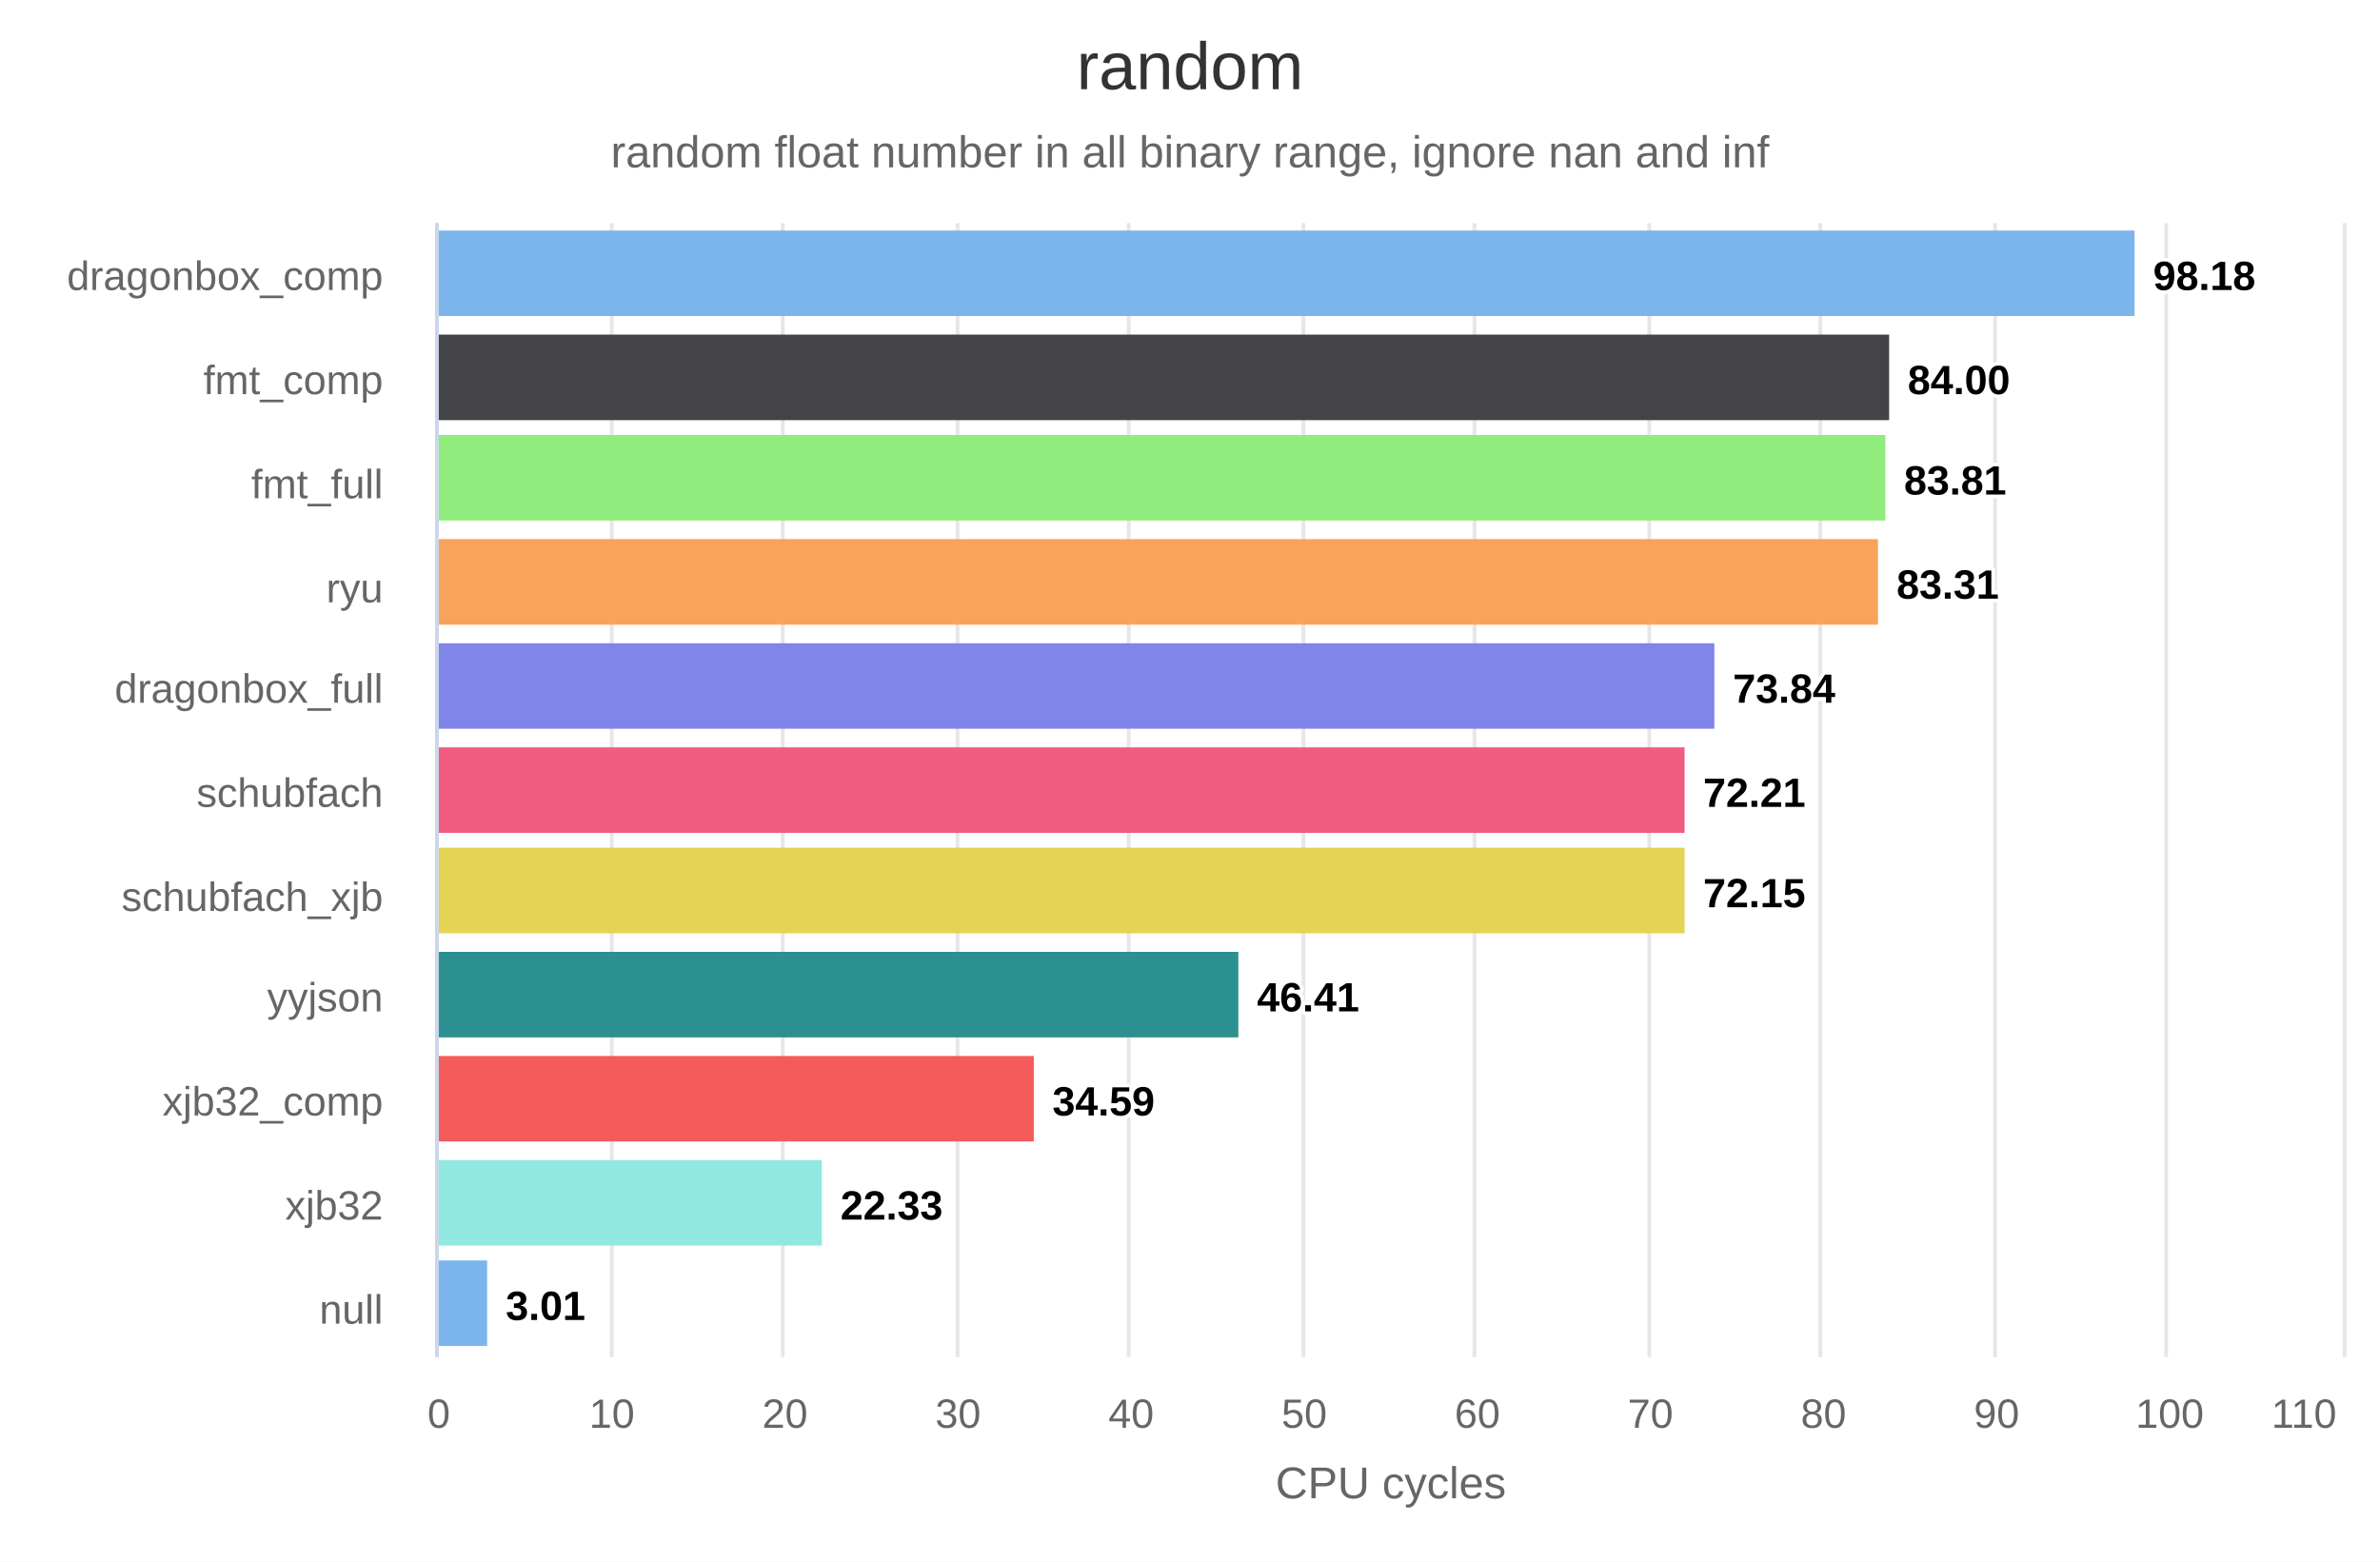
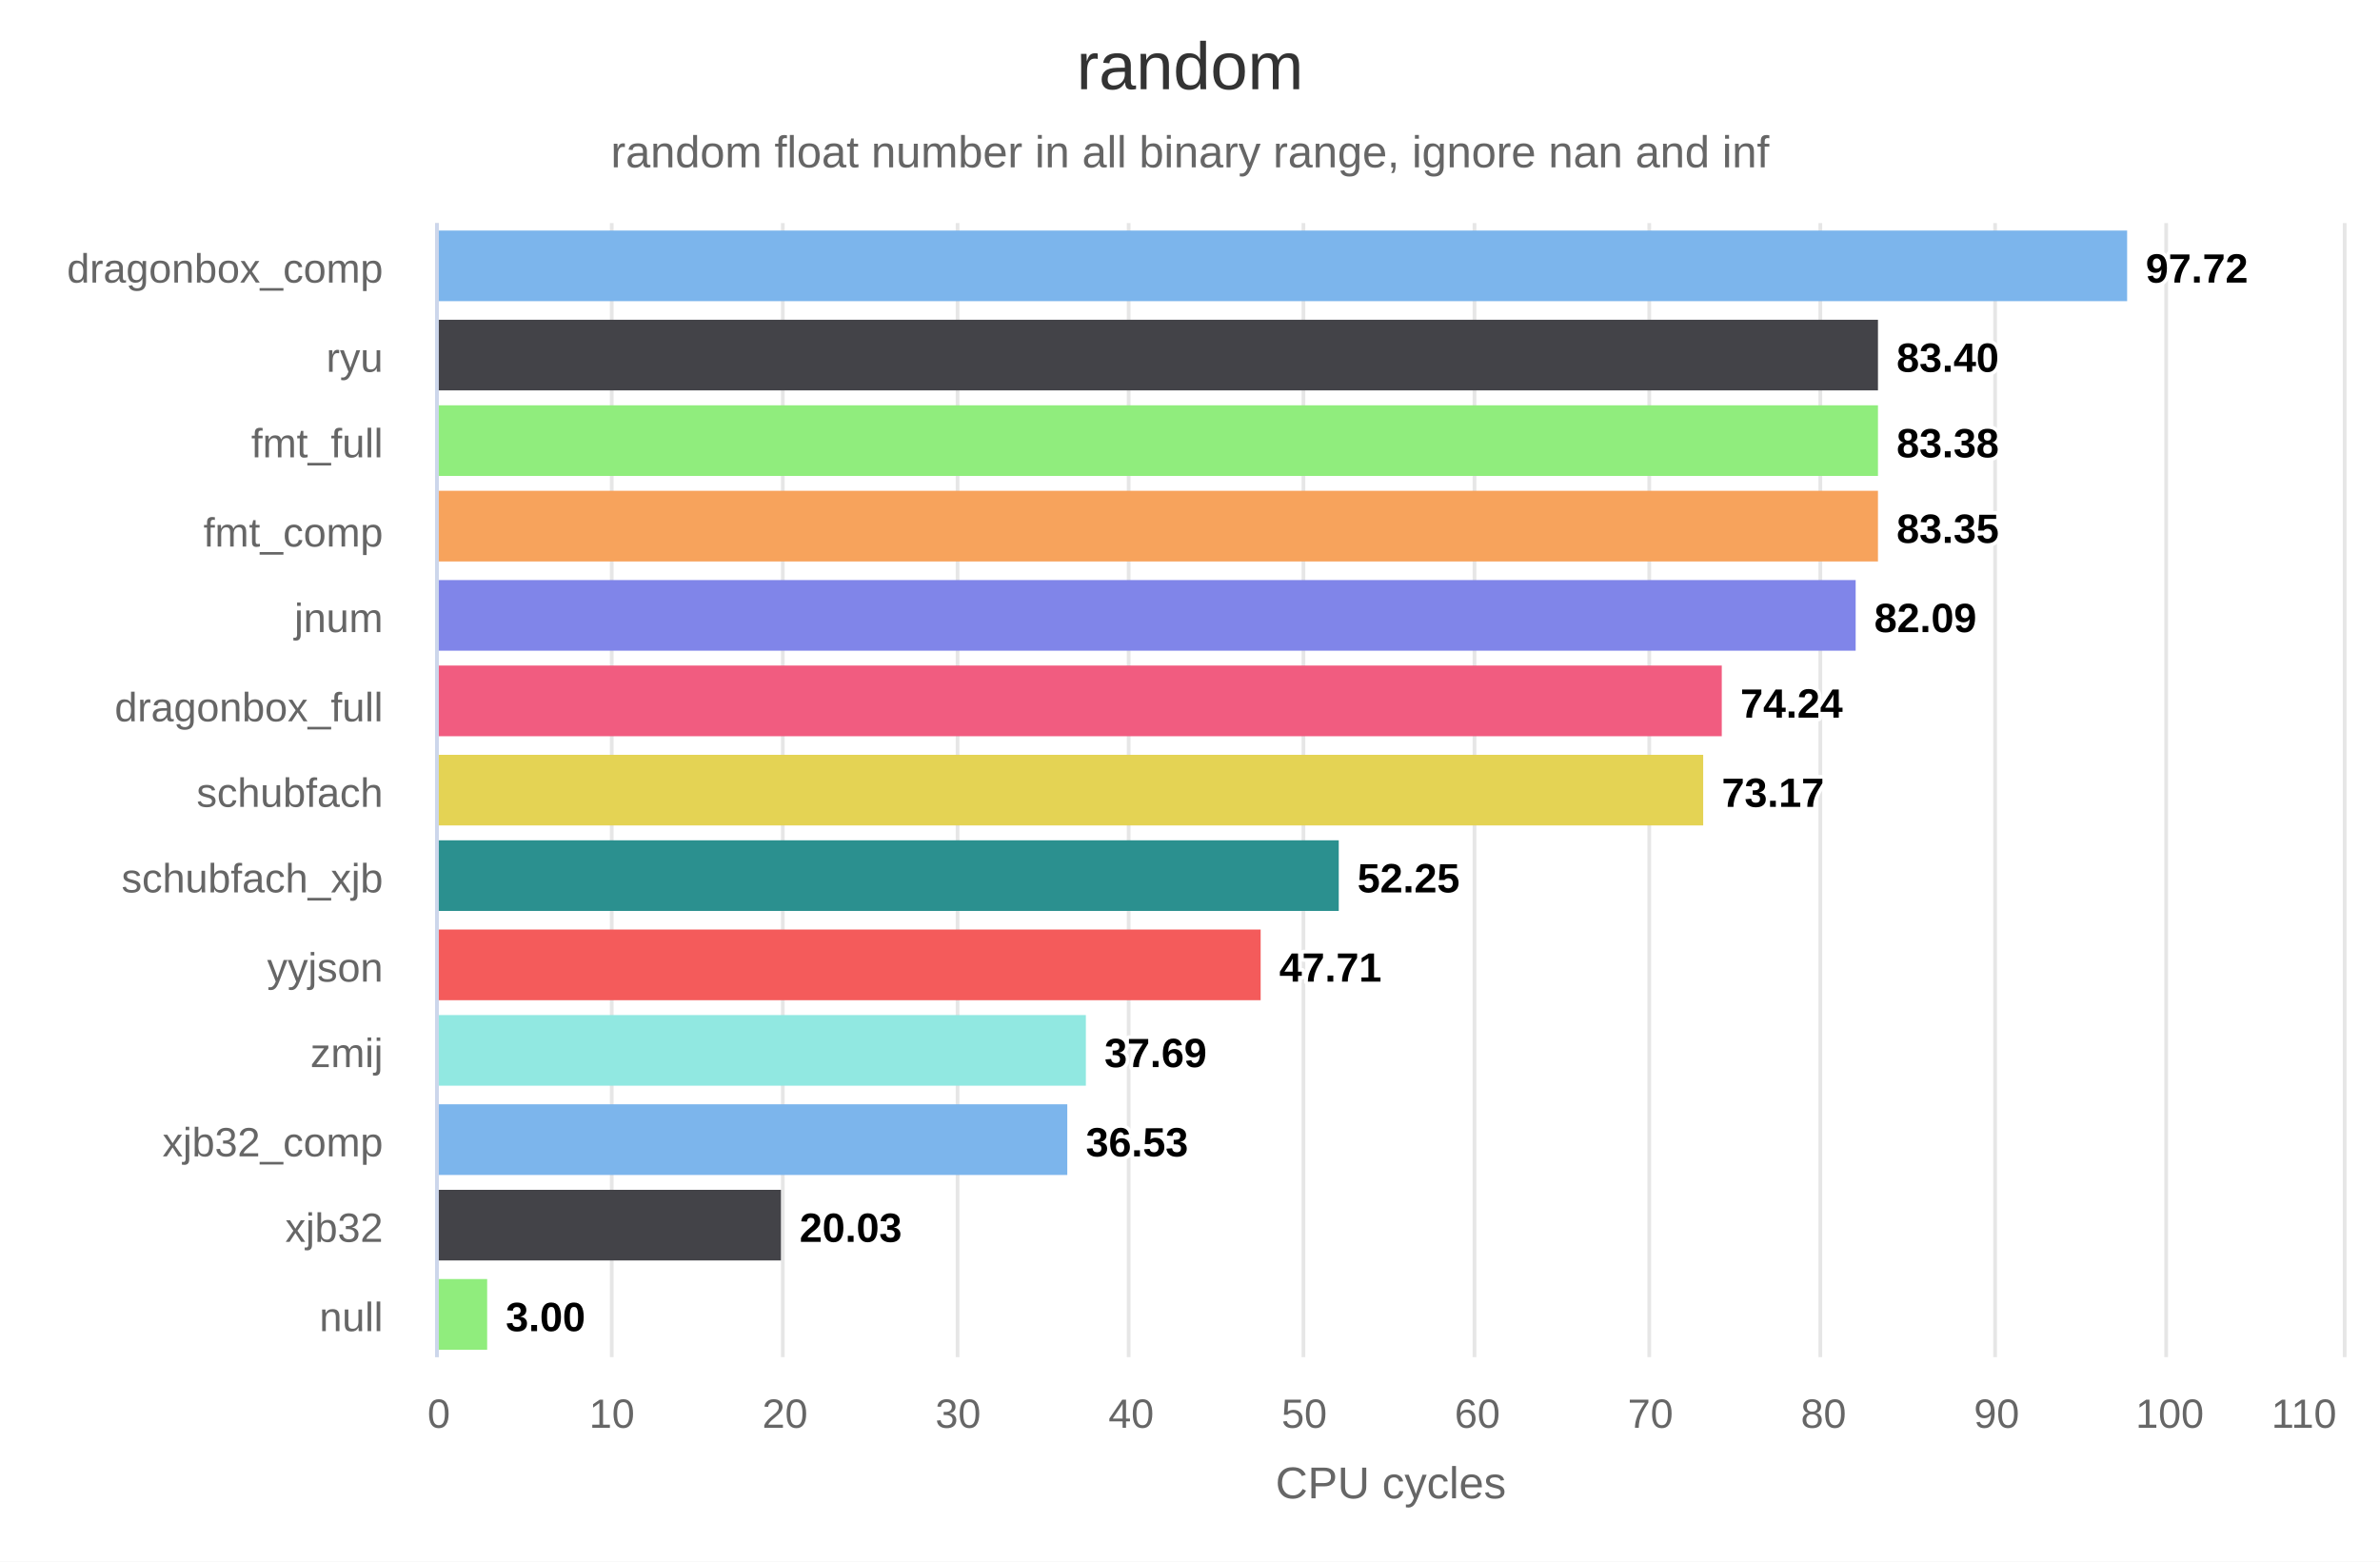
<svg xmlns="http://www.w3.org/2000/svg" version="1.1" class="highcharts-root" style="font-family:&quot;Lucida Grande&quot;, &quot;Lucida Sans Unicode&quot;, Arial, Helvetica, sans-serif;font-size:12px;" width="640" height="420" viewBox="0 0 640 420">
  <defs>
-     <clipPath id="highcharts-gkkz0os-17-">
+     <clipPath id="highcharts-fzb4dp6-19-">
      <rect x="0" y="0" width="305" height="512" fill="none" />
    </clipPath>
  </defs>
  <rect fill="#ffffff" class="highcharts-background" x="0" y="0" width="640" height="420" rx="0" ry="0" />
  <rect fill="none" class="highcharts-plot-background" x="118" y="60" width="512" height="305" />
  <g class="highcharts-grid highcharts-xaxis-grid" data-z-index="1">
-     <path fill="none" data-z-index="1" class="highcharts-grid-line" d="M 118 88.5 L 630 88.5" opacity="1" />
-     <path fill="none" data-z-index="1" class="highcharts-grid-line" d="M 118 115.5 L 630 115.5" opacity="1" />
-     <path fill="none" data-z-index="1" class="highcharts-grid-line" d="M 118 143.5 L 630 143.5" opacity="1" />
-     <path fill="none" data-z-index="1" class="highcharts-grid-line" d="M 118 171.5 L 630 171.5" opacity="1" />
-     <path fill="none" data-z-index="1" class="highcharts-grid-line" d="M 118 199.5 L 630 199.5" opacity="1" />
-     <path fill="none" data-z-index="1" class="highcharts-grid-line" d="M 118 226.5 L 630 226.5" opacity="1" />
-     <path fill="none" data-z-index="1" class="highcharts-grid-line" d="M 118 254.5 L 630 254.5" opacity="1" />
-     <path fill="none" data-z-index="1" class="highcharts-grid-line" d="M 118 282.5 L 630 282.5" opacity="1" />
-     <path fill="none" data-z-index="1" class="highcharts-grid-line" d="M 118 310.5 L 630 310.5" opacity="1" />
-     <path fill="none" data-z-index="1" class="highcharts-grid-line" d="M 118 337.5 L 630 337.5" opacity="1" />
+     <path fill="none" data-z-index="1" class="highcharts-grid-line" d="M 118 83.5 L 630 83.5" opacity="1" />
+     <path fill="none" data-z-index="1" class="highcharts-grid-line" d="M 118 107.5 L 630 107.5" opacity="1" />
+     <path fill="none" data-z-index="1" class="highcharts-grid-line" d="M 118 130.5 L 630 130.5" opacity="1" />
+     <path fill="none" data-z-index="1" class="highcharts-grid-line" d="M 118 154.5 L 630 154.5" opacity="1" />
+     <path fill="none" data-z-index="1" class="highcharts-grid-line" d="M 118 177.5 L 630 177.5" opacity="1" />
+     <path fill="none" data-z-index="1" class="highcharts-grid-line" d="M 118 201.5 L 630 201.5" opacity="1" />
+     <path fill="none" data-z-index="1" class="highcharts-grid-line" d="M 118 224.5 L 630 224.5" opacity="1" />
+     <path fill="none" data-z-index="1" class="highcharts-grid-line" d="M 118 248.5 L 630 248.5" opacity="1" />
+     <path fill="none" data-z-index="1" class="highcharts-grid-line" d="M 118 271.5 L 630 271.5" opacity="1" />
+     <path fill="none" data-z-index="1" class="highcharts-grid-line" d="M 118 295.5 L 630 295.5" opacity="1" />
+     <path fill="none" data-z-index="1" class="highcharts-grid-line" d="M 118 318.5 L 630 318.5" opacity="1" />
+     <path fill="none" data-z-index="1" class="highcharts-grid-line" d="M 118 342.5 L 630 342.5" opacity="1" />
    <path fill="none" data-z-index="1" class="highcharts-grid-line" d="M 118 365.5 L 630 365.5" opacity="1" />
    <path fill="none" data-z-index="1" class="highcharts-grid-line" d="M 118 60.5 L 630 60.5" opacity="1" />
  </g>
  <g class="highcharts-grid highcharts-yaxis-grid" data-z-index="1">
    <path fill="none" stroke="#e6e6e6" stroke-width="1" data-z-index="1" class="highcharts-grid-line" d="M 117.5 60 L 117.5 365" opacity="1" />
    <path fill="none" stroke="#e6e6e6" stroke-width="1" data-z-index="1" class="highcharts-grid-line" d="M 164.5 60 L 164.5 365" opacity="1" />
    <path fill="none" stroke="#e6e6e6" stroke-width="1" data-z-index="1" class="highcharts-grid-line" d="M 210.5 60 L 210.5 365" opacity="1" />
    <path fill="none" stroke="#e6e6e6" stroke-width="1" data-z-index="1" class="highcharts-grid-line" d="M 257.5 60 L 257.5 365" opacity="1" />
    <path fill="none" stroke="#e6e6e6" stroke-width="1" data-z-index="1" class="highcharts-grid-line" d="M 303.5 60 L 303.5 365" opacity="1" />
    <path fill="none" stroke="#e6e6e6" stroke-width="1" data-z-index="1" class="highcharts-grid-line" d="M 350.5 60 L 350.5 365" opacity="1" />
    <path fill="none" stroke="#e6e6e6" stroke-width="1" data-z-index="1" class="highcharts-grid-line" d="M 396.5 60 L 396.5 365" opacity="1" />
    <path fill="none" stroke="#e6e6e6" stroke-width="1" data-z-index="1" class="highcharts-grid-line" d="M 443.5 60 L 443.5 365" opacity="1" />
    <path fill="none" stroke="#e6e6e6" stroke-width="1" data-z-index="1" class="highcharts-grid-line" d="M 489.5 60 L 489.5 365" opacity="1" />
    <path fill="none" stroke="#e6e6e6" stroke-width="1" data-z-index="1" class="highcharts-grid-line" d="M 536.5 60 L 536.5 365" opacity="1" />
    <path fill="none" stroke="#e6e6e6" stroke-width="1" data-z-index="1" class="highcharts-grid-line" d="M 582.5 60 L 582.5 365" opacity="1" />
    <path fill="none" stroke="#e6e6e6" stroke-width="1" data-z-index="1" class="highcharts-grid-line" d="M 630.5 60 L 630.5 365" opacity="1" />
  </g>
  <rect fill="none" class="highcharts-plot-border" data-z-index="1" x="118" y="60" width="512" height="305" />
  <g class="highcharts-axis highcharts-xaxis" data-z-index="2">
    <path fill="none" class="highcharts-axis-line" stroke="#ccd6eb" stroke-width="1" data-z-index="7" d="M 117.5 60 L 117.5 365" />
  </g>
  <g class="highcharts-axis highcharts-yaxis" data-z-index="2">
    <text x="374" data-z-index="7" text-anchor="middle" transform="translate(0,0)" class="highcharts-axis-title" style="color:#666666;fill:#666666;" y="402.969">
      <tspan>CPU cycles</tspan>
    </text>
    <path fill="none" class="highcharts-axis-line" data-z-index="7" d="M 118 365 L 630 365" />
  </g>
  <g class="highcharts-series-group" data-z-index="3">
-     <g class="highcharts-series highcharts-series-0 highcharts-bar-series" data-z-index="0.1" opacity="1" transform="translate(630,365) rotate(90) scale(-1,1) scale(1 1)" clip-path="url(#highcharts-gkkz0os-17-)">
-       <rect x="280" y="56" width="23" height="457" fill="#7cb5ec" opacity="1" class="highcharts-point highcharts-color-0" />
-       <rect x="252" y="122" width="23" height="391" fill="#434348" opacity="1" class="highcharts-point highcharts-color-1" />
-       <rect x="225" y="123" width="23" height="390" fill="#90ed7d" opacity="1" class="highcharts-point highcharts-color-2" />
-       <rect x="197" y="125" width="23" height="388" fill="#f7a35c" opacity="1" class="highcharts-point highcharts-color-3" />
-       <rect x="169" y="169" width="23" height="344" fill="#8085e9" opacity="1" class="highcharts-point highcharts-color-4" />
-       <rect x="141" y="177" width="23" height="336" fill="#f15c80" opacity="1" class="highcharts-point highcharts-color-5" />
-       <rect x="114" y="177" width="23" height="336" fill="#e4d354" opacity="1" class="highcharts-point highcharts-color-6" />
-       <rect x="86" y="297" width="23" height="216" fill="#2b908f" opacity="1" class="highcharts-point highcharts-color-7" />
-       <rect x="58" y="352" width="23" height="161" fill="#f45b5b" opacity="1" class="highcharts-point highcharts-color-8" />
-       <rect x="30" y="409" width="23" height="104" fill="#91e8e1" opacity="1" class="highcharts-point highcharts-color-9" />
-       <rect x="3" y="499" width="23" height="14" fill="#7cb5ec" opacity="1" class="highcharts-point highcharts-color-0" />
+     <g class="highcharts-series highcharts-series-0 highcharts-bar-series" data-z-index="0.1" opacity="1" transform="translate(630,365) rotate(90) scale(-1,1) scale(1 1)" clip-path="url(#highcharts-fzb4dp6-19-)">
+       <rect x="284" y="58" width="19" height="455" fill="#7cb5ec" opacity="1" class="highcharts-point highcharts-color-0" />
+       <rect x="260" y="125" width="19" height="388" fill="#434348" opacity="1" class="highcharts-point highcharts-color-1" />
+       <rect x="237" y="125" width="19" height="388" fill="#90ed7d" opacity="1" class="highcharts-point highcharts-color-2" />
+       <rect x="214" y="125" width="19" height="388" fill="#f7a35c" opacity="1" class="highcharts-point highcharts-color-3" />
+       <rect x="190" y="131" width="19" height="382" fill="#8085e9" opacity="1" class="highcharts-point highcharts-color-4" />
+       <rect x="167" y="167" width="19" height="346" fill="#f15c80" opacity="1" class="highcharts-point highcharts-color-5" />
+       <rect x="143" y="172" width="19" height="341" fill="#e4d354" opacity="1" class="highcharts-point highcharts-color-6" />
+       <rect x="120" y="270" width="19" height="243" fill="#2b908f" opacity="1" class="highcharts-point highcharts-color-7" />
+       <rect x="96" y="291" width="19" height="222" fill="#f45b5b" opacity="1" class="highcharts-point highcharts-color-8" />
+       <rect x="73" y="338" width="19" height="175" fill="#91e8e1" opacity="1" class="highcharts-point highcharts-color-9" />
+       <rect x="49" y="343" width="19" height="170" fill="#7cb5ec" opacity="1" class="highcharts-point highcharts-color-0" />
+       <rect x="26" y="420" width="19" height="93" fill="#434348" opacity="1" class="highcharts-point highcharts-color-1" />
+       <rect x="2" y="499" width="19" height="14" fill="#90ed7d" opacity="1" class="highcharts-point highcharts-color-2" />
    </g>
    <g class="highcharts-markers highcharts-series-0 highcharts-bar-series" data-z-index="0.1" opacity="1" transform="translate(630,365) rotate(90) scale(-1,1) scale(1 1)" clip-path="none" />
  </g>
  <text x="320" text-anchor="middle" class="highcharts-title" data-z-index="4" style="color:#333333;font-size:18px;fill:#333333;" y="24">
    <tspan>random</tspan>
  </text>
  <text x="320" text-anchor="middle" class="highcharts-subtitle" data-z-index="4" style="color:#666666;fill:#666666;" y="45">
    <tspan>random float number in all binary range, ignore nan and inf</tspan>
  </text>
  <text x="10" text-anchor="start" class="highcharts-caption" data-z-index="4" style="color:#666666;fill:#666666;" y="417" />
  <g class="highcharts-data-labels highcharts-series-0 highcharts-bar-series" data-z-index="6" opacity="1" transform="translate(118,60) scale(1 1)">
-     <g class="highcharts-label highcharts-data-label highcharts-data-label-color-0" data-z-index="1" transform="translate(456,2)">
+     <g class="highcharts-label highcharts-data-label highcharts-data-label-color-0" data-z-index="1" transform="translate(454,0)">
      <text x="5" data-z-index="1" y="16" style="color:#000000;font-size:11px;font-weight:bold;fill:#000000;">
-         <tspan x="5" y="16" class="highcharts-text-outline" fill="#FFFFFF" stroke="#FFFFFF" stroke-width="2px" stroke-linejoin="round" style="">98.18</tspan>
-         <tspan x="5" y="16">98.18</tspan>
+         <tspan x="5" y="16" class="highcharts-text-outline" fill="#FFFFFF" stroke="#FFFFFF" stroke-width="2px" stroke-linejoin="round" style="">97.72</tspan>
+         <tspan x="5" y="16">97.72</tspan>
      </text>
    </g>
-     <g class="highcharts-label highcharts-data-label highcharts-data-label-color-1" data-z-index="1" transform="translate(390,30)">
+     <g class="highcharts-label highcharts-data-label highcharts-data-label-color-1" data-z-index="1" transform="translate(387,24)">
      <text x="5" data-z-index="1" y="16" style="color:#000000;font-size:11px;font-weight:bold;fill:#000000;">
-         <tspan x="5" y="16" class="highcharts-text-outline" fill="#FFFFFF" stroke="#FFFFFF" stroke-width="2px" stroke-linejoin="round">84.00</tspan>
-         <tspan x="5" y="16">84.00</tspan>
+         <tspan x="5" y="16" class="highcharts-text-outline" fill="#FFFFFF" stroke="#FFFFFF" stroke-width="2px" stroke-linejoin="round">83.40</tspan>
+         <tspan x="5" y="16">83.40</tspan>
      </text>
    </g>
-     <g class="highcharts-label highcharts-data-label highcharts-data-label-color-2" data-z-index="1" transform="translate(389,57)">
+     <g class="highcharts-label highcharts-data-label highcharts-data-label-color-2" data-z-index="1" transform="translate(387,47)">
      <text x="5" data-z-index="1" y="16" style="color:#000000;font-size:11px;font-weight:bold;fill:#000000;">
-         <tspan x="5" y="16" class="highcharts-text-outline" fill="#FFFFFF" stroke="#FFFFFF" stroke-width="2px" stroke-linejoin="round">83.81</tspan>
-         <tspan x="5" y="16">83.81</tspan>
+         <tspan x="5" y="16" class="highcharts-text-outline" fill="#FFFFFF" stroke="#FFFFFF" stroke-width="2px" stroke-linejoin="round">83.38</tspan>
+         <tspan x="5" y="16">83.38</tspan>
      </text>
    </g>
-     <g class="highcharts-label highcharts-data-label highcharts-data-label-color-3" data-z-index="1" transform="translate(387,85)">
+     <g class="highcharts-label highcharts-data-label highcharts-data-label-color-3" data-z-index="1" transform="translate(387,70)">
      <text x="5" data-z-index="1" y="16" style="color:#000000;font-size:11px;font-weight:bold;fill:#000000;">
-         <tspan x="5" y="16" class="highcharts-text-outline" fill="#FFFFFF" stroke="#FFFFFF" stroke-width="2px" stroke-linejoin="round">83.31</tspan>
-         <tspan x="5" y="16">83.31</tspan>
+         <tspan x="5" y="16" class="highcharts-text-outline" fill="#FFFFFF" stroke="#FFFFFF" stroke-width="2px" stroke-linejoin="round">83.35</tspan>
+         <tspan x="5" y="16">83.35</tspan>
      </text>
    </g>
-     <g class="highcharts-label highcharts-data-label highcharts-data-label-color-4" data-z-index="1" transform="translate(343,113)">
+     <g class="highcharts-label highcharts-data-label highcharts-data-label-color-4" data-z-index="1" transform="translate(381,94)">
      <text x="5" data-z-index="1" y="16" style="color:#000000;font-size:11px;font-weight:bold;fill:#000000;">
-         <tspan x="5" y="16" class="highcharts-text-outline" fill="#FFFFFF" stroke="#FFFFFF" stroke-width="2px" stroke-linejoin="round">73.84</tspan>
-         <tspan x="5" y="16">73.84</tspan>
+         <tspan x="5" y="16" class="highcharts-text-outline" fill="#FFFFFF" stroke="#FFFFFF" stroke-width="2px" stroke-linejoin="round">82.09</tspan>
+         <tspan x="5" y="16">82.09</tspan>
      </text>
    </g>
-     <g class="highcharts-label highcharts-data-label highcharts-data-label-color-5" data-z-index="1" transform="translate(335,141)">
+     <g class="highcharts-label highcharts-data-label highcharts-data-label-color-5" data-z-index="1" transform="translate(345,117)">
      <text x="5" data-z-index="1" y="16" style="color:#000000;font-size:11px;font-weight:bold;fill:#000000;">
-         <tspan x="5" y="16" class="highcharts-text-outline" fill="#FFFFFF" stroke="#FFFFFF" stroke-width="2px" stroke-linejoin="round">72.21</tspan>
-         <tspan x="5" y="16">72.21</tspan>
+         <tspan x="5" y="16" class="highcharts-text-outline" fill="#FFFFFF" stroke="#FFFFFF" stroke-width="2px" stroke-linejoin="round">74.24</tspan>
+         <tspan x="5" y="16">74.24</tspan>
      </text>
    </g>
-     <g class="highcharts-label highcharts-data-label highcharts-data-label-color-6" data-z-index="1" transform="translate(335,168)">
+     <g class="highcharts-label highcharts-data-label highcharts-data-label-color-6" data-z-index="1" transform="translate(340,141)">
      <text x="5" data-z-index="1" y="16" style="color:#000000;font-size:11px;font-weight:bold;fill:#000000;">
-         <tspan x="5" y="16" class="highcharts-text-outline" fill="#FFFFFF" stroke="#FFFFFF" stroke-width="2px" stroke-linejoin="round">72.15</tspan>
-         <tspan x="5" y="16">72.15</tspan>
+         <tspan x="5" y="16" class="highcharts-text-outline" fill="#FFFFFF" stroke="#FFFFFF" stroke-width="2px" stroke-linejoin="round">73.17</tspan>
+         <tspan x="5" y="16">73.17</tspan>
      </text>
    </g>
-     <g class="highcharts-label highcharts-data-label highcharts-data-label-color-7" data-z-index="1" transform="translate(215,196)">
+     <g class="highcharts-label highcharts-data-label highcharts-data-label-color-7" data-z-index="1" transform="translate(242,164)">
      <text x="5" data-z-index="1" y="16" style="color:#000000;font-size:11px;font-weight:bold;fill:#000000;">
-         <tspan x="5" y="16" class="highcharts-text-outline" fill="#FFFFFF" stroke="#FFFFFF" stroke-width="2px" stroke-linejoin="round">46.41</tspan>
-         <tspan x="5" y="16">46.41</tspan>
+         <tspan x="5" y="16" class="highcharts-text-outline" fill="#FFFFFF" stroke="#FFFFFF" stroke-width="2px" stroke-linejoin="round">52.25</tspan>
+         <tspan x="5" y="16">52.25</tspan>
      </text>
    </g>
-     <g class="highcharts-label highcharts-data-label highcharts-data-label-color-8" data-z-index="1" transform="translate(160,224)">
+     <g class="highcharts-label highcharts-data-label highcharts-data-label-color-8" data-z-index="1" transform="translate(221,188)">
      <text x="5" data-z-index="1" y="16" style="color:#000000;font-size:11px;font-weight:bold;fill:#000000;">
-         <tspan x="5" y="16" class="highcharts-text-outline" fill="#FFFFFF" stroke="#FFFFFF" stroke-width="2px" stroke-linejoin="round">34.59</tspan>
-         <tspan x="5" y="16">34.59</tspan>
+         <tspan x="5" y="16" class="highcharts-text-outline" fill="#FFFFFF" stroke="#FFFFFF" stroke-width="2px" stroke-linejoin="round">47.71</tspan>
+         <tspan x="5" y="16">47.71</tspan>
      </text>
    </g>
-     <g class="highcharts-label highcharts-data-label highcharts-data-label-color-9" data-z-index="1" transform="translate(103,252)">
+     <g class="highcharts-label highcharts-data-label highcharts-data-label-color-9" data-z-index="1" transform="translate(174,211)">
      <text x="5" data-z-index="1" y="16" style="color:#000000;font-size:11px;font-weight:bold;fill:#000000;">
-         <tspan x="5" y="16" class="highcharts-text-outline" fill="#FFFFFF" stroke="#FFFFFF" stroke-width="2px" stroke-linejoin="round">22.33</tspan>
-         <tspan x="5" y="16">22.33</tspan>
+         <tspan x="5" y="16" class="highcharts-text-outline" fill="#FFFFFF" stroke="#FFFFFF" stroke-width="2px" stroke-linejoin="round">37.69</tspan>
+         <tspan x="5" y="16">37.69</tspan>
      </text>
    </g>
-     <g class="highcharts-label highcharts-data-label highcharts-data-label-color-0" data-z-index="1" transform="translate(13,279)">
+     <g class="highcharts-label highcharts-data-label highcharts-data-label-color-0" data-z-index="1" transform="translate(169,235)">
      <text x="5" data-z-index="1" y="16" style="color:#000000;font-size:11px;font-weight:bold;fill:#000000;">
-         <tspan x="5" y="16" class="highcharts-text-outline" fill="#FFFFFF" stroke="#FFFFFF" stroke-width="2px" stroke-linejoin="round" style="">3.01</tspan>
-         <tspan x="5" y="16">3.01</tspan>
+         <tspan x="5" y="16" class="highcharts-text-outline" fill="#FFFFFF" stroke="#FFFFFF" stroke-width="2px" stroke-linejoin="round">36.53</tspan>
+         <tspan x="5" y="16">36.53</tspan>
+       </text>
+     </g>
+     <g class="highcharts-label highcharts-data-label highcharts-data-label-color-1" data-z-index="1" transform="translate(92,258)">
+       <text x="5" data-z-index="1" y="16" style="color:#000000;font-size:11px;font-weight:bold;fill:#000000;">
+         <tspan x="5" y="16" class="highcharts-text-outline" fill="#FFFFFF" stroke="#FFFFFF" stroke-width="2px" stroke-linejoin="round">20.03</tspan>
+         <tspan x="5" y="16">20.03</tspan>
+       </text>
+     </g>
+     <g class="highcharts-label highcharts-data-label highcharts-data-label-color-2" data-z-index="1" transform="translate(13,282)">
+       <text x="5" data-z-index="1" y="16" style="color:#000000;font-size:11px;font-weight:bold;fill:#000000;">
+         <tspan x="5" y="16" class="highcharts-text-outline" fill="#FFFFFF" stroke="#FFFFFF" stroke-width="2px" stroke-linejoin="round" style="">3.00</tspan>
+         <tspan x="5" y="16">3.00</tspan>
      </text>
    </g>
  </g>
  <g class="highcharts-axis-labels highcharts-xaxis-labels" data-z-index="7">
-     <text x="103" style="color:#666666;cursor:default;font-size:11px;fill:#666666;" text-anchor="end" transform="translate(0,0)" y="78" opacity="1">dragonbox_comp</text>
-     <text x="103" style="color:#666666;cursor:default;font-size:11px;fill:#666666;" text-anchor="end" transform="translate(0,0)" y="106" opacity="1">fmt_comp</text>
-     <text x="103" style="color:#666666;cursor:default;font-size:11px;fill:#666666;" text-anchor="end" transform="translate(0,0)" y="134" opacity="1">fmt_full</text>
-     <text x="103" style="color:#666666;cursor:default;font-size:11px;fill:#666666;" text-anchor="end" transform="translate(0,0)" y="162" opacity="1">ryu</text>
-     <text x="103" style="color:#666666;cursor:default;font-size:11px;fill:#666666;" text-anchor="end" transform="translate(0,0)" y="189" opacity="1">dragonbox_full</text>
+     <text x="103" style="color:#666666;cursor:default;font-size:11px;fill:#666666;" text-anchor="end" transform="translate(0,0)" y="76" opacity="1">dragonbox_comp</text>
+     <text x="103" style="color:#666666;cursor:default;font-size:11px;fill:#666666;" text-anchor="end" transform="translate(0,0)" y="100" opacity="1">ryu</text>
+     <text x="103" style="color:#666666;cursor:default;font-size:11px;fill:#666666;" text-anchor="end" transform="translate(0,0)" y="123" opacity="1">fmt_full</text>
+     <text x="103" style="color:#666666;cursor:default;font-size:11px;fill:#666666;" text-anchor="end" transform="translate(0,0)" y="147" opacity="1">fmt_comp</text>
+     <text x="103" style="color:#666666;cursor:default;font-size:11px;fill:#666666;" text-anchor="end" transform="translate(0,0)" y="170" opacity="1">jnum</text>
+     <text x="103" style="color:#666666;cursor:default;font-size:11px;fill:#666666;" text-anchor="end" transform="translate(0,0)" y="194" opacity="1">dragonbox_full</text>
    <text x="103" style="color:#666666;cursor:default;font-size:11px;fill:#666666;" text-anchor="end" transform="translate(0,0)" y="217" opacity="1">schubfach</text>
-     <text x="103" style="color:#666666;cursor:default;font-size:11px;fill:#666666;" text-anchor="end" transform="translate(0,0)" y="245" opacity="1">schubfach_xjb</text>
-     <text x="103" style="color:#666666;cursor:default;font-size:11px;fill:#666666;" text-anchor="end" transform="translate(0,0)" y="272" opacity="1">yyjson</text>
-     <text x="103" style="color:#666666;cursor:default;font-size:11px;fill:#666666;" text-anchor="end" transform="translate(0,0)" y="300" opacity="1">xjb32_comp</text>
-     <text x="103" style="color:#666666;cursor:default;font-size:11px;fill:#666666;" text-anchor="end" transform="translate(0,0)" y="328" opacity="1">xjb32</text>
-     <text x="103" style="color:#666666;cursor:default;font-size:11px;fill:#666666;" text-anchor="end" transform="translate(0,0)" y="356" opacity="1">null</text>
+     <text x="103" style="color:#666666;cursor:default;font-size:11px;fill:#666666;" text-anchor="end" transform="translate(0,0)" y="240" opacity="1">schubfach_xjb</text>
+     <text x="103" style="color:#666666;cursor:default;font-size:11px;fill:#666666;" text-anchor="end" transform="translate(0,0)" y="264" opacity="1">yyjson</text>
+     <text x="103" style="color:#666666;cursor:default;font-size:11px;fill:#666666;" text-anchor="end" transform="translate(0,0)" y="287" opacity="1">zmij</text>
+     <text x="103" style="color:#666666;cursor:default;font-size:11px;fill:#666666;" text-anchor="end" transform="translate(0,0)" y="311" opacity="1">xjb32_comp</text>
+     <text x="103" style="color:#666666;cursor:default;font-size:11px;fill:#666666;" text-anchor="end" transform="translate(0,0)" y="334" opacity="1">xjb32</text>
+     <text x="103" style="color:#666666;cursor:default;font-size:11px;fill:#666666;" text-anchor="end" transform="translate(0,0)" y="358" opacity="1">null</text>
  </g>
  <g class="highcharts-axis-labels highcharts-yaxis-labels" data-z-index="7">
    <text x="118" style="color:#666666;cursor:default;font-size:11px;fill:#666666;" text-anchor="middle" transform="translate(0,0)" y="384" opacity="1">0</text>
    <text x="164.545" style="color:#666666;cursor:default;font-size:11px;fill:#666666;" text-anchor="middle" transform="translate(0,0)" y="384" opacity="1">10</text>
    <text x="211.091" style="color:#666666;cursor:default;font-size:11px;fill:#666666;" text-anchor="middle" transform="translate(0,0)" y="384" opacity="1">20</text>
    <text x="257.636" style="color:#666666;cursor:default;font-size:11px;fill:#666666;" text-anchor="middle" transform="translate(0,0)" y="384" opacity="1">30</text>
    <text x="304.182" style="color:#666666;cursor:default;font-size:11px;fill:#666666;" text-anchor="middle" transform="translate(0,0)" y="384" opacity="1">40</text>
    <text x="350.727" style="color:#666666;cursor:default;font-size:11px;fill:#666666;" text-anchor="middle" transform="translate(0,0)" y="384" opacity="1">50</text>
    <text x="397.273" style="color:#666666;cursor:default;font-size:11px;fill:#666666;" text-anchor="middle" transform="translate(0,0)" y="384" opacity="1">60</text>
    <text x="443.818" style="color:#666666;cursor:default;font-size:11px;fill:#666666;" text-anchor="middle" transform="translate(0,0)" y="384" opacity="1">70</text>
    <text x="490.364" style="color:#666666;cursor:default;font-size:11px;fill:#666666;" text-anchor="middle" transform="translate(0,0)" y="384" opacity="1">80</text>
    <text x="536.909" style="color:#666666;cursor:default;font-size:11px;fill:#666666;" text-anchor="middle" transform="translate(0,0)" y="384" opacity="1">90</text>
    <text x="583.455" style="color:#666666;cursor:default;font-size:11px;fill:#666666;" text-anchor="middle" transform="translate(0,0)" y="384" opacity="1">100</text>
    <text x="619.562" style="color:#666666;cursor:default;font-size:11px;fill:#666666;" text-anchor="middle" transform="translate(0,0)" y="384" opacity="1">110</text>
  </g>
</svg>
